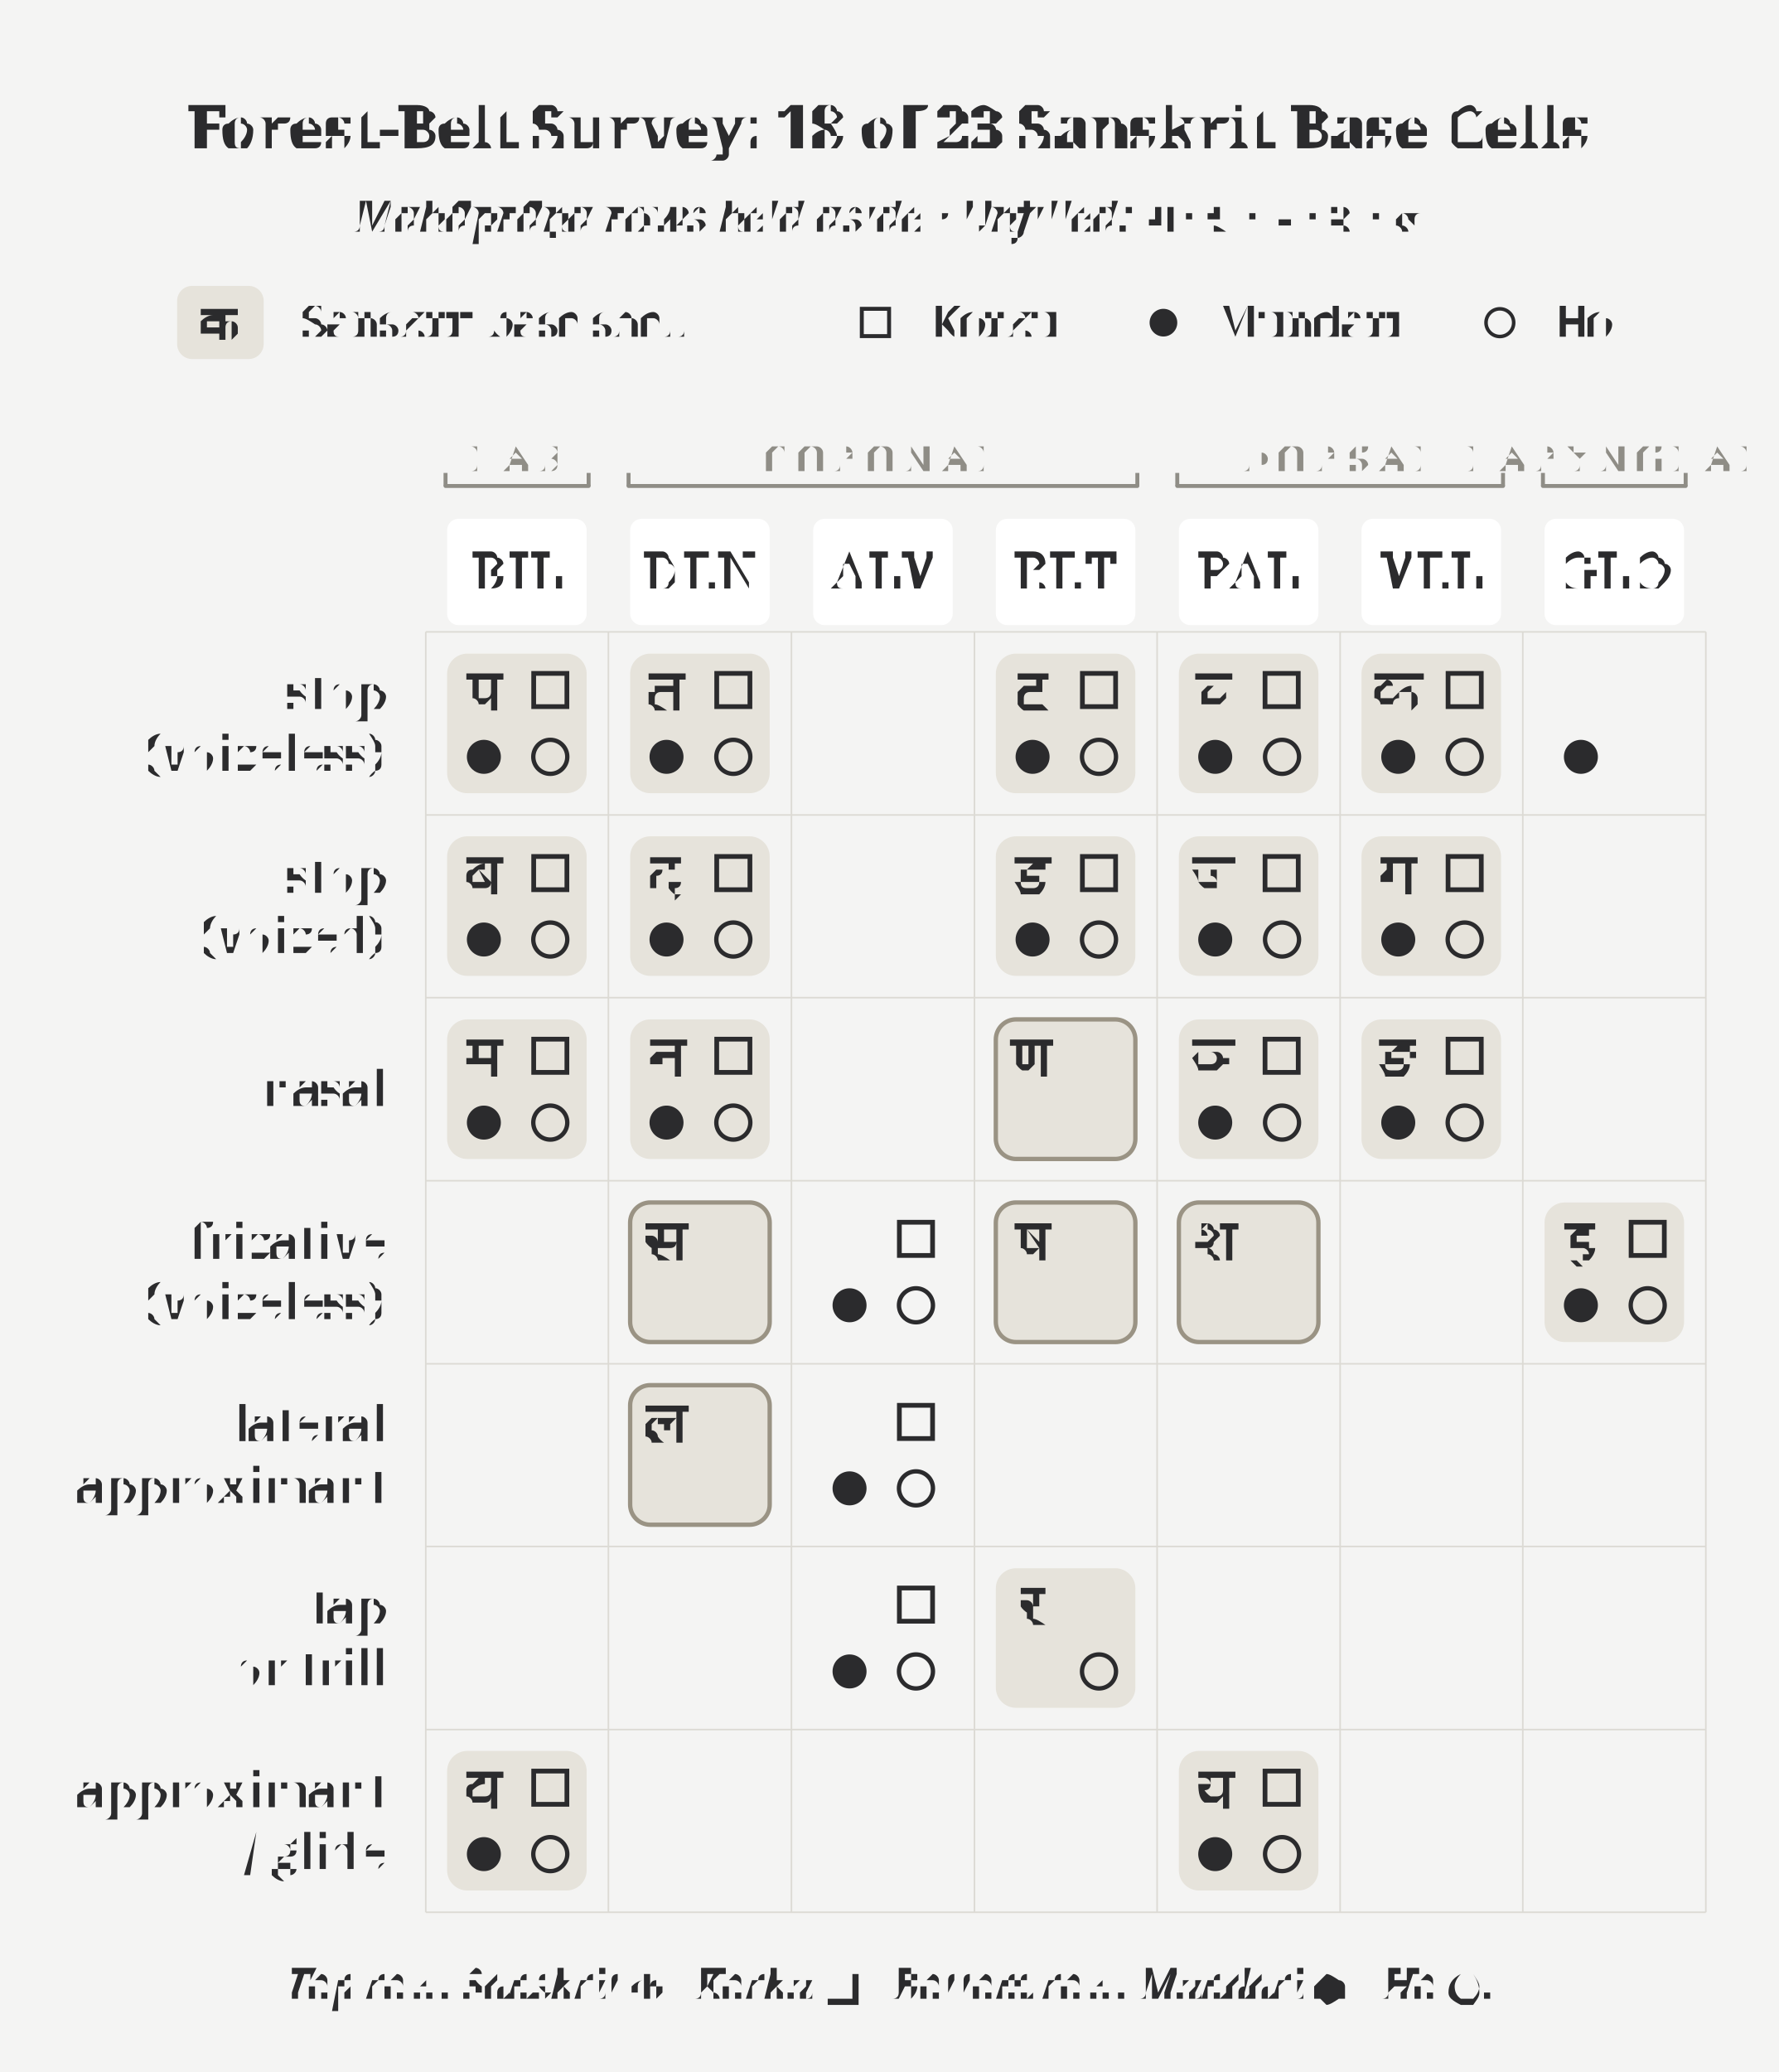
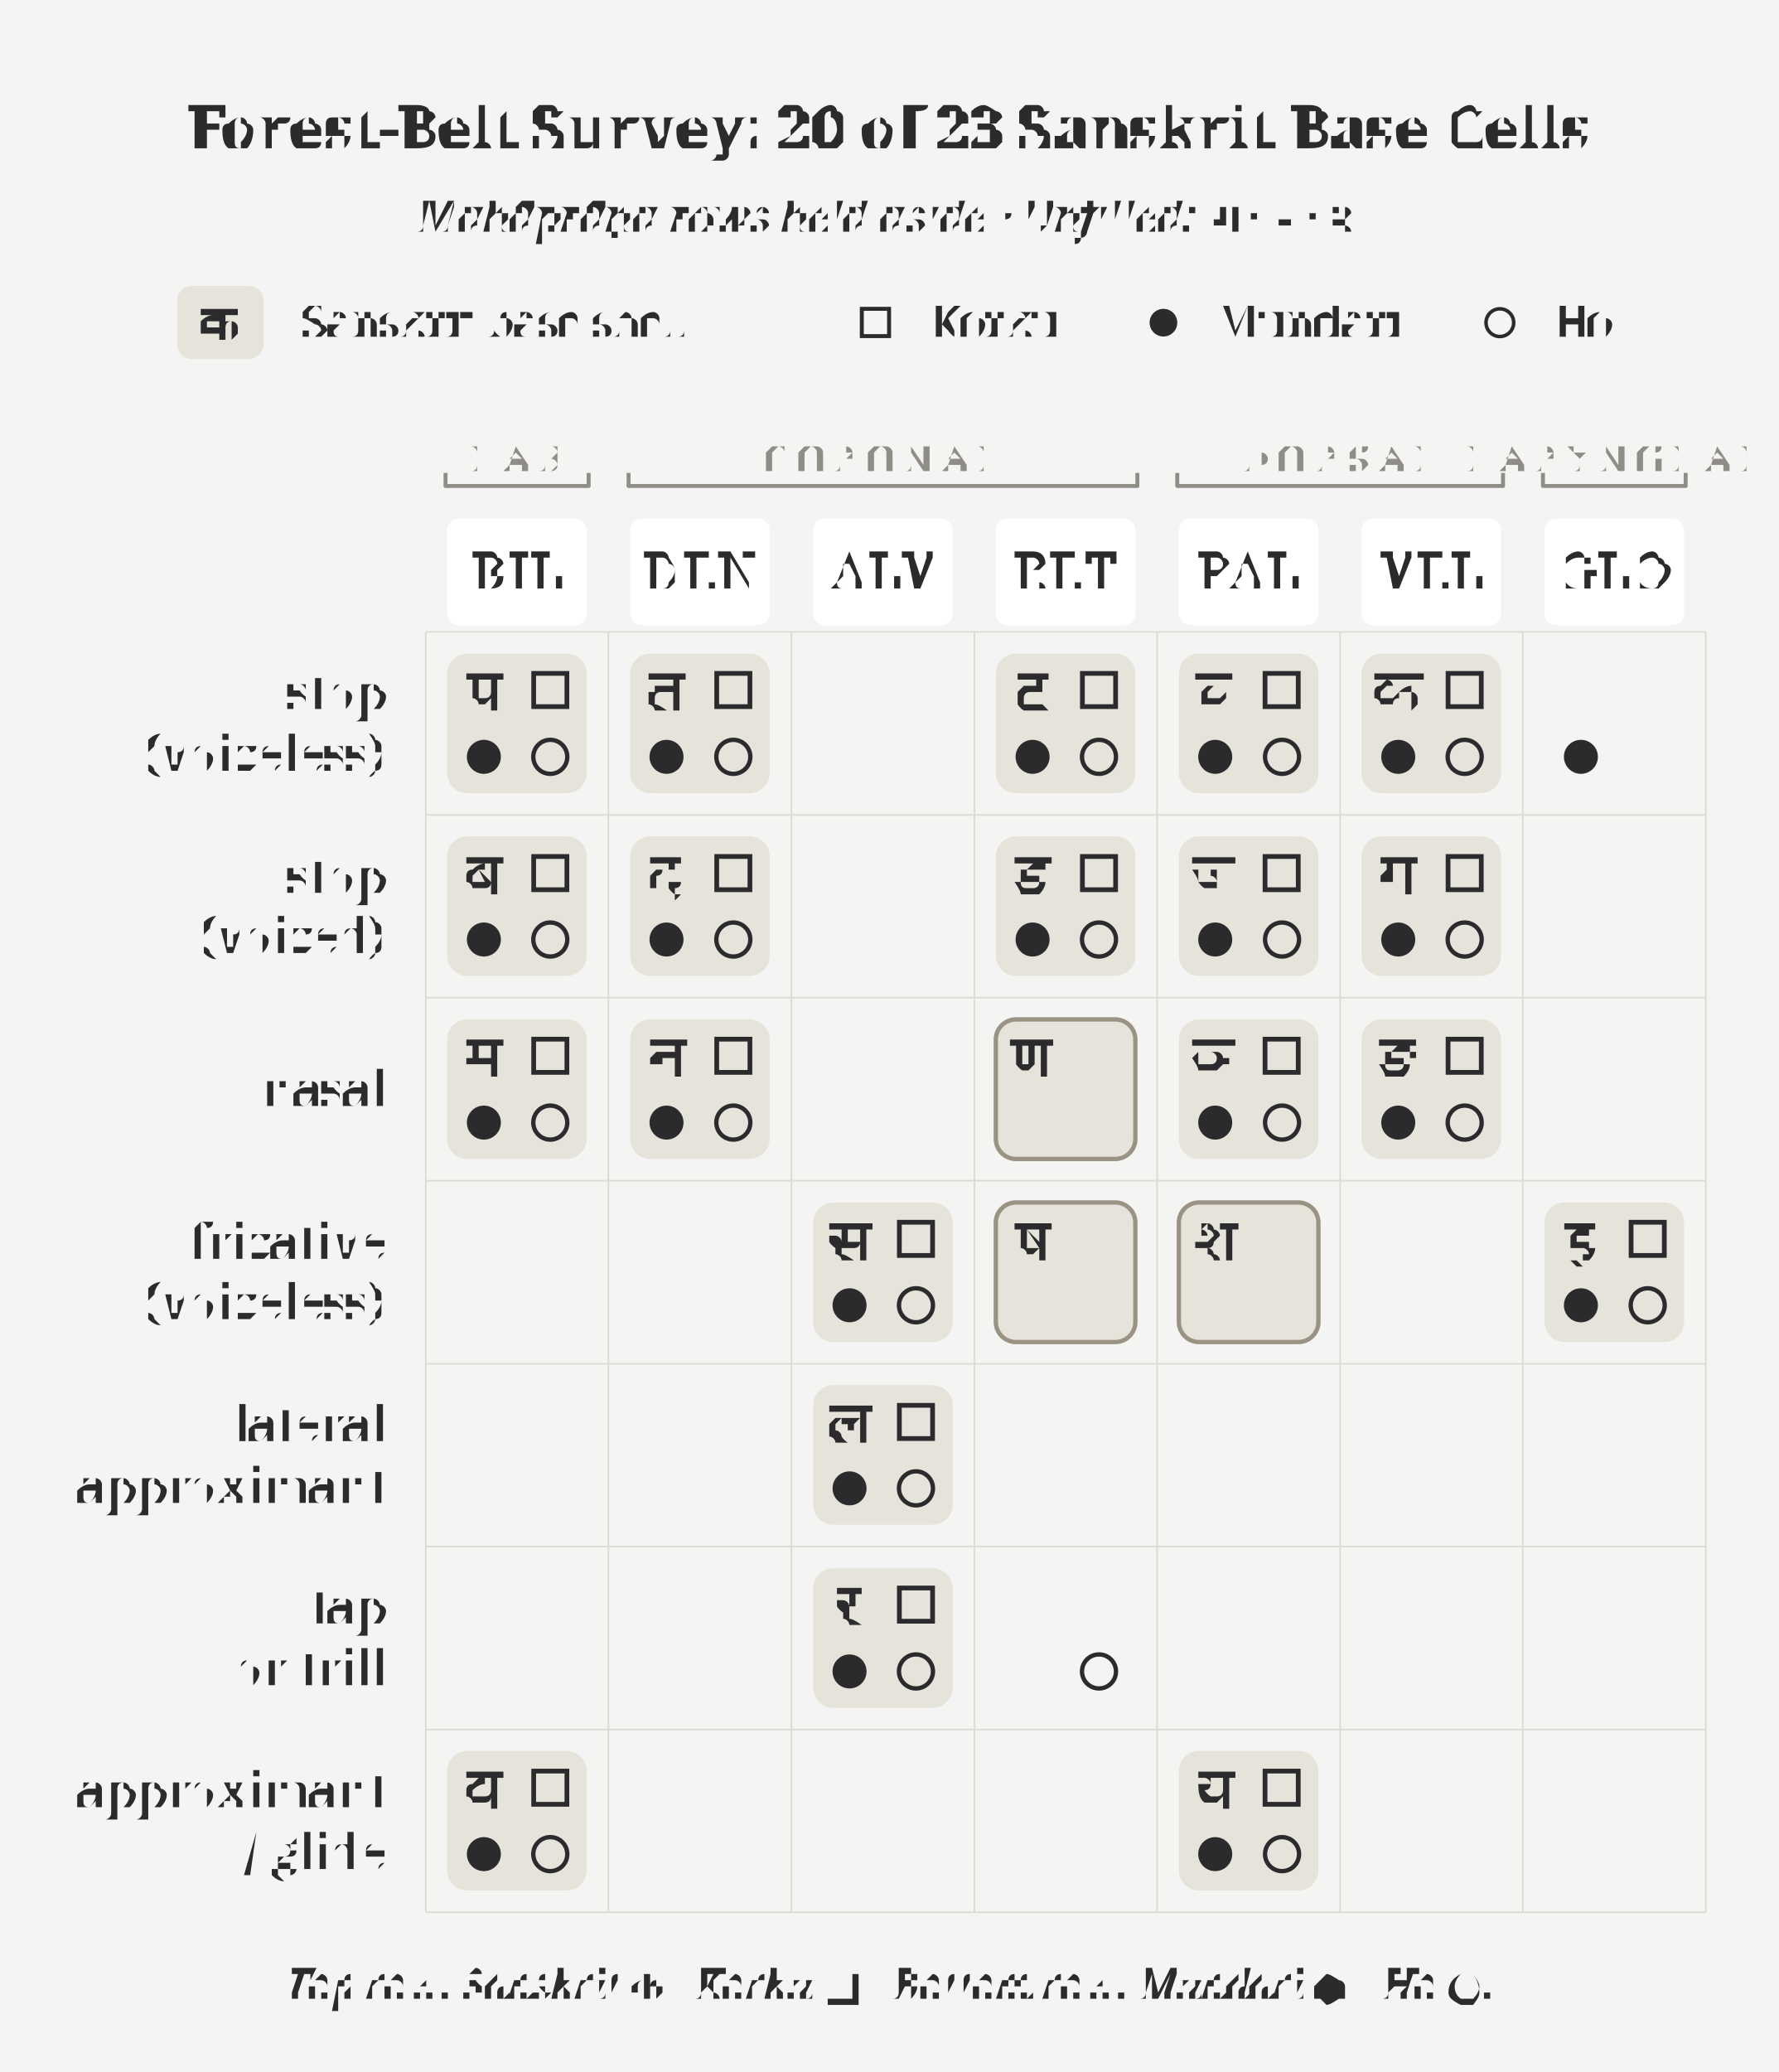
<svg xmlns="http://www.w3.org/2000/svg" width="4.5in" height="5.24in" viewBox="0 0 4.5 5.24">
  <rect x="0" y="0" width="4.5" height="5.24" fill="#f4f4f3" />
-   <text x="2.25" y="0.32" text-anchor="middle" dominant-baseline="middle" font-size="0.151" font-weight="700" fill="#2b2b2d" font-family="'Gentium Book Plus', Charter, 'Charis SIL', Georgia, serif">Forest-Belt Survey: 18 of 23 Sanskrit Base Cells</text>
-   <text x="2.25" y="0.547" text-anchor="middle" dominant-baseline="middle" font-size="0.111" font-style="italic" fill="#2b2b2d" font-family="'Gentium Book Plus', Charter, 'Charis SIL', Georgia, serif">Mahāprāṇa rows held aside · Unfilled: <tspan font-style="normal" font-family="'Adobe Devanagari', 'Noto Sans Devanagari', 'Mangal', 'Kohinoor Devanagari', serif">ण · स · ष · श · ल</tspan>
+   <text x="2.25" y="0.32" text-anchor="middle" dominant-baseline="middle" font-size="0.151" font-weight="700" fill="#2b2b2d" font-family="'Gentium Book Plus', Charter, 'Charis SIL', Georgia, serif">Forest-Belt Survey: 20 of 23 Sanskrit Base Cells</text>
+   <text x="2.25" y="0.547" text-anchor="middle" dominant-baseline="middle" font-size="0.111" font-style="italic" fill="#2b2b2d" font-family="'Gentium Book Plus', Charter, 'Charis SIL', Georgia, serif">Mahāprāṇa rows held aside · Unfilled: <tspan font-style="normal" font-family="'Adobe Devanagari', 'Noto Sans Devanagari', 'Mangal', 'Kohinoor Devanagari', serif">ण · ष · श</tspan>
  </text>
  <rect x="1.131" y="1.653" width="0.353" height="0.353" rx="0.051" fill="#e6e3db" stroke="none" />
  <rect x="1.131" y="2.115" width="0.353" height="0.353" rx="0.051" fill="#e6e3db" stroke="none" />
  <rect x="1.131" y="2.578" width="0.353" height="0.353" rx="0.051" fill="#e6e3db" stroke="none" />
  <rect x="1.131" y="4.428" width="0.353" height="0.353" rx="0.051" fill="#e6e3db" stroke="none" />
  <rect x="1.594" y="1.653" width="0.353" height="0.353" rx="0.051" fill="#e6e3db" stroke="none" />
  <rect x="1.594" y="2.115" width="0.353" height="0.353" rx="0.051" fill="#e6e3db" stroke="none" />
-   <rect x="1.594" y="3.041" width="0.353" height="0.353" rx="0.051" fill="#e6e3db" stroke="#9a9384" stroke-width="0.011" />
  <rect x="1.594" y="2.578" width="0.353" height="0.353" rx="0.051" fill="#e6e3db" stroke="none" />
-   <rect x="1.594" y="3.503" width="0.353" height="0.353" rx="0.051" fill="#e6e3db" stroke="#9a9384" stroke-width="0.011" />
+   <rect x="2.057" y="3.041" width="0.353" height="0.353" rx="0.051" fill="#e6e3db" stroke="none" />
+   <rect x="2.057" y="3.503" width="0.353" height="0.353" rx="0.051" fill="#e6e3db" stroke="none" />
+   <rect x="2.057" y="3.966" width="0.353" height="0.353" rx="0.051" fill="#e6e3db" stroke="none" />
  <rect x="2.519" y="1.653" width="0.353" height="0.353" rx="0.051" fill="#e6e3db" stroke="none" />
  <rect x="2.519" y="2.115" width="0.353" height="0.353" rx="0.051" fill="#e6e3db" stroke="none" />
  <rect x="2.519" y="3.041" width="0.353" height="0.353" rx="0.051" fill="#e6e3db" stroke="#9a9384" stroke-width="0.011" />
  <rect x="2.519" y="2.578" width="0.353" height="0.353" rx="0.051" fill="#e6e3db" stroke="#9a9384" stroke-width="0.011" />
-   <rect x="2.519" y="3.966" width="0.353" height="0.353" rx="0.051" fill="#e6e3db" stroke="none" />
  <rect x="2.982" y="1.653" width="0.353" height="0.353" rx="0.051" fill="#e6e3db" stroke="none" />
  <rect x="2.982" y="2.115" width="0.353" height="0.353" rx="0.051" fill="#e6e3db" stroke="none" />
  <rect x="2.982" y="3.041" width="0.353" height="0.353" rx="0.051" fill="#e6e3db" stroke="#9a9384" stroke-width="0.011" />
  <rect x="2.982" y="2.578" width="0.353" height="0.353" rx="0.051" fill="#e6e3db" stroke="none" />
  <rect x="2.982" y="4.428" width="0.353" height="0.353" rx="0.051" fill="#e6e3db" stroke="none" />
  <rect x="3.444" y="1.653" width="0.353" height="0.353" rx="0.051" fill="#e6e3db" stroke="none" />
  <rect x="3.444" y="2.115" width="0.353" height="0.353" rx="0.051" fill="#e6e3db" stroke="none" />
  <rect x="3.444" y="2.578" width="0.353" height="0.353" rx="0.051" fill="#e6e3db" stroke="none" />
  <rect x="3.907" y="3.041" width="0.353" height="0.353" rx="0.051" fill="#e6e3db" stroke="none" />
  <rect x="0.448" y="0.723" width="0.219" height="0.185" rx="0.038" fill="#e6e3db" stroke="none" />
  <text x="0.557" y="0.816" text-anchor="middle" dominant-baseline="middle" font-size="0.125" fill="#2b2b2d" font-family="'Adobe Devanagari', 'Noto Sans Devanagari', 'Mangal', 'Kohinoor Devanagari', serif">क</text>
  <text x="0.767" y="0.855" font-size="0.111" fill="#2b2b2d" font-family="'Gentium Book Plus', Charter, 'Charis SIL', Georgia, serif">Sanskrit base shell</text>
  <rect x="2.18" y="0.781" width="0.069" height="0.069" fill="none" stroke="#2b2b2d" stroke-width="0.01" />
  <text x="2.35" y="0.855" font-size="0.111" fill="#2b2b2d" font-family="'Gentium Book Plus', Charter, 'Charis SIL', Georgia, serif">Korku</text>
  <circle cx="2.943" cy="0.816" r="0.035" fill="#2b2b2d" />
  <text x="3.079" y="0.855" font-size="0.111" fill="#2b2b2d" font-family="'Gentium Book Plus', Charter, 'Charis SIL', Georgia, serif">Mundari</text>
  <circle cx="3.794" cy="0.816" r="0.035" fill="none" stroke="#2b2b2d" stroke-width="0.009" />
  <text x="3.93" y="0.855" font-size="0.111" fill="#2b2b2d" font-family="'Gentium Book Plus', Charter, 'Charis SIL', Georgia, serif">Ho</text>
  <path d="M 1.127 1.229 L 1.489 1.229" stroke="#8f8d86" stroke-width="0.01" stroke-linecap="round" />
  <path d="M 1.127 1.229 L 1.127 1.196" stroke="#8f8d86" stroke-width="0.01" />
  <path d="M 1.489 1.229 L 1.489 1.196" stroke="#8f8d86" stroke-width="0.01" />
  <text x="1.308" y="1.159" text-anchor="middle" dominant-baseline="middle" font-size="0.091" letter-spacing="0.025" fill="#8f8d86" font-family="'Gentium Book Plus', Charter, 'Charis SIL', Georgia, serif">LAB</text>
  <path d="M 1.59 1.229 L 2.877 1.229" stroke="#8f8d86" stroke-width="0.01" stroke-linecap="round" />
  <path d="M 1.59 1.229 L 1.59 1.196" stroke="#8f8d86" stroke-width="0.01" />
  <path d="M 2.877 1.229 L 2.877 1.196" stroke="#8f8d86" stroke-width="0.01" />
  <text x="2.233" y="1.159" text-anchor="middle" dominant-baseline="middle" font-size="0.091" letter-spacing="0.025" fill="#8f8d86" font-family="'Gentium Book Plus', Charter, 'Charis SIL', Georgia, serif">CORONAL</text>
  <path d="M 2.978 1.229 L 3.802 1.229" stroke="#8f8d86" stroke-width="0.01" stroke-linecap="round" />
  <path d="M 2.978 1.229 L 2.978 1.196" stroke="#8f8d86" stroke-width="0.01" />
  <path d="M 3.802 1.229 L 3.802 1.196" stroke="#8f8d86" stroke-width="0.01" />
  <text x="3.39" y="1.159" text-anchor="middle" dominant-baseline="middle" font-size="0.091" letter-spacing="0.025" fill="#8f8d86" font-family="'Gentium Book Plus', Charter, 'Charis SIL', Georgia, serif">DORSAL</text>
  <path d="M 3.903 1.229 L 4.264 1.229" stroke="#8f8d86" stroke-width="0.01" stroke-linecap="round" />
  <path d="M 3.903 1.229 L 3.903 1.196" stroke="#8f8d86" stroke-width="0.01" />
  <path d="M 4.264 1.229 L 4.264 1.196" stroke="#8f8d86" stroke-width="0.01" />
  <text x="4.084" y="1.159" text-anchor="middle" dominant-baseline="middle" font-size="0.091" letter-spacing="0.025" fill="#8f8d86" font-family="'Gentium Book Plus', Charter, 'Charis SIL', Georgia, serif">LARYNGEAL</text>
  <rect x="1.131" y="1.312" width="0.353" height="0.269" rx="0.029" fill="#ffffff" stroke="none" />
  <text x="1.308" y="1.447" text-anchor="middle" dominant-baseline="middle" font-size="0.125" letter-spacing="0.01" fill="#2b2b2d" font-family="'Gentium Book Plus', Charter, 'Charis SIL', Georgia, serif">BIL</text>
  <rect x="1.594" y="1.312" width="0.353" height="0.269" rx="0.029" fill="#ffffff" stroke="none" />
  <text x="1.771" y="1.447" text-anchor="middle" dominant-baseline="middle" font-size="0.125" letter-spacing="0.01" fill="#2b2b2d" font-family="'Gentium Book Plus', Charter, 'Charis SIL', Georgia, serif">DEN</text>
  <rect x="2.057" y="1.312" width="0.353" height="0.269" rx="0.029" fill="#ffffff" stroke="none" />
  <text x="2.233" y="1.447" text-anchor="middle" dominant-baseline="middle" font-size="0.125" letter-spacing="0.01" fill="#2b2b2d" font-family="'Gentium Book Plus', Charter, 'Charis SIL', Georgia, serif">ALV</text>
  <rect x="2.519" y="1.312" width="0.353" height="0.269" rx="0.029" fill="#ffffff" stroke="none" />
  <text x="2.696" y="1.447" text-anchor="middle" dominant-baseline="middle" font-size="0.125" letter-spacing="0.01" fill="#2b2b2d" font-family="'Gentium Book Plus', Charter, 'Charis SIL', Georgia, serif">RET</text>
  <rect x="2.982" y="1.312" width="0.353" height="0.269" rx="0.029" fill="#ffffff" stroke="none" />
  <text x="3.158" y="1.447" text-anchor="middle" dominant-baseline="middle" font-size="0.125" letter-spacing="0.01" fill="#2b2b2d" font-family="'Gentium Book Plus', Charter, 'Charis SIL', Georgia, serif">PAL</text>
  <rect x="3.444" y="1.312" width="0.353" height="0.269" rx="0.029" fill="#ffffff" stroke="none" />
  <text x="3.621" y="1.447" text-anchor="middle" dominant-baseline="middle" font-size="0.125" letter-spacing="0.01" fill="#2b2b2d" font-family="'Gentium Book Plus', Charter, 'Charis SIL', Georgia, serif">VEL</text>
  <rect x="3.907" y="1.312" width="0.353" height="0.269" rx="0.029" fill="#ffffff" stroke="none" />
  <text x="4.084" y="1.447" text-anchor="middle" dominant-baseline="middle" font-size="0.125" letter-spacing="0.01" fill="#2b2b2d" font-family="'Gentium Book Plus', Charter, 'Charis SIL', Georgia, serif">GLO</text>
  <line x1="1.077" y1="1.598" x2="1.077" y2="4.836" stroke="#dcdad4" stroke-width="0.004" />
  <line x1="1.539" y1="1.598" x2="1.539" y2="4.836" stroke="#dcdad4" stroke-width="0.004" />
  <line x1="2.002" y1="1.598" x2="2.002" y2="4.836" stroke="#dcdad4" stroke-width="0.004" />
  <line x1="2.465" y1="1.598" x2="2.465" y2="4.836" stroke="#dcdad4" stroke-width="0.004" />
  <line x1="2.927" y1="1.598" x2="2.927" y2="4.836" stroke="#dcdad4" stroke-width="0.004" />
  <line x1="3.39" y1="1.598" x2="3.39" y2="4.836" stroke="#dcdad4" stroke-width="0.004" />
  <line x1="3.852" y1="1.598" x2="3.852" y2="4.836" stroke="#dcdad4" stroke-width="0.004" />
  <line x1="4.315" y1="1.598" x2="4.315" y2="4.836" stroke="#dcdad4" stroke-width="0.004" />
  <line x1="1.077" y1="1.598" x2="4.315" y2="1.598" stroke="#dcdad4" stroke-width="0.004" />
  <line x1="1.077" y1="2.061" x2="4.315" y2="2.061" stroke="#dcdad4" stroke-width="0.004" />
  <line x1="1.077" y1="2.523" x2="4.315" y2="2.523" stroke="#dcdad4" stroke-width="0.004" />
  <line x1="1.077" y1="2.986" x2="4.315" y2="2.986" stroke="#dcdad4" stroke-width="0.004" />
  <line x1="1.077" y1="3.449" x2="4.315" y2="3.449" stroke="#dcdad4" stroke-width="0.004" />
  <line x1="1.077" y1="3.911" x2="4.315" y2="3.911" stroke="#dcdad4" stroke-width="0.004" />
  <line x1="1.077" y1="4.374" x2="4.315" y2="4.374" stroke="#dcdad4" stroke-width="0.004" />
  <line x1="1.077" y1="4.836" x2="4.315" y2="4.836" stroke="#dcdad4" stroke-width="0.004" />
  <text x="0.976" y="1.752" text-anchor="end" dominant-baseline="middle" font-size="0.125" fill="#2b2b2d" font-family="'Gentium Book Plus', Charter, 'Charis SIL', Georgia, serif">stop</text>
  <text x="0.976" y="1.907" text-anchor="end" dominant-baseline="middle" font-size="0.125" fill="#2b2b2d" font-family="'Gentium Book Plus', Charter, 'Charis SIL', Georgia, serif">(voiceless)</text>
  <text x="0.976" y="2.215" text-anchor="end" dominant-baseline="middle" font-size="0.125" fill="#2b2b2d" font-family="'Gentium Book Plus', Charter, 'Charis SIL', Georgia, serif">stop</text>
  <text x="0.976" y="2.369" text-anchor="end" dominant-baseline="middle" font-size="0.125" fill="#2b2b2d" font-family="'Gentium Book Plus', Charter, 'Charis SIL', Georgia, serif">(voiced)</text>
  <text x="0.976" y="2.755" text-anchor="end" dominant-baseline="middle" font-size="0.125" fill="#2b2b2d" font-family="'Gentium Book Plus', Charter, 'Charis SIL', Georgia, serif">nasal</text>
  <text x="0.976" y="3.14" text-anchor="end" dominant-baseline="middle" font-size="0.125" fill="#2b2b2d" font-family="'Gentium Book Plus', Charter, 'Charis SIL', Georgia, serif">fricative</text>
  <text x="0.976" y="3.295" text-anchor="end" dominant-baseline="middle" font-size="0.125" fill="#2b2b2d" font-family="'Gentium Book Plus', Charter, 'Charis SIL', Georgia, serif">(voiceless)</text>
  <text x="0.976" y="3.603" text-anchor="end" dominant-baseline="middle" font-size="0.125" fill="#2b2b2d" font-family="'Gentium Book Plus', Charter, 'Charis SIL', Georgia, serif">lateral</text>
  <text x="0.976" y="3.757" text-anchor="end" dominant-baseline="middle" font-size="0.125" fill="#2b2b2d" font-family="'Gentium Book Plus', Charter, 'Charis SIL', Georgia, serif">approximant</text>
  <text x="0.976" y="4.065" text-anchor="end" dominant-baseline="middle" font-size="0.125" fill="#2b2b2d" font-family="'Gentium Book Plus', Charter, 'Charis SIL', Georgia, serif">tap</text>
  <text x="0.976" y="4.22" text-anchor="end" dominant-baseline="middle" font-size="0.125" fill="#2b2b2d" font-family="'Gentium Book Plus', Charter, 'Charis SIL', Georgia, serif">or trill</text>
  <text x="0.976" y="4.528" text-anchor="end" dominant-baseline="middle" font-size="0.125" fill="#2b2b2d" font-family="'Gentium Book Plus', Charter, 'Charis SIL', Georgia, serif">approximant</text>
  <text x="0.976" y="4.683" text-anchor="end" dominant-baseline="middle" font-size="0.125" fill="#2b2b2d" font-family="'Gentium Book Plus', Charter, 'Charis SIL', Georgia, serif">/ glide</text>
  <circle cx="1.224" cy="1.914" r="0.043" fill="#2b2b2d" />
  <circle cx="1.224" cy="2.376" r="0.043" fill="#2b2b2d" />
  <circle cx="1.224" cy="2.839" r="0.043" fill="#2b2b2d" />
  <circle cx="1.224" cy="4.689" r="0.043" fill="#2b2b2d" />
  <circle cx="1.686" cy="1.914" r="0.043" fill="#2b2b2d" />
  <circle cx="1.686" cy="2.376" r="0.043" fill="#2b2b2d" />
  <circle cx="1.686" cy="2.839" r="0.043" fill="#2b2b2d" />
  <circle cx="2.149" cy="3.301" r="0.043" fill="#2b2b2d" />
  <circle cx="2.149" cy="3.764" r="0.043" fill="#2b2b2d" />
  <circle cx="2.149" cy="4.227" r="0.043" fill="#2b2b2d" />
  <circle cx="2.612" cy="1.914" r="0.043" fill="#2b2b2d" />
  <circle cx="2.612" cy="2.376" r="0.043" fill="#2b2b2d" />
  <circle cx="3.074" cy="1.914" r="0.043" fill="#2b2b2d" />
  <circle cx="3.074" cy="2.376" r="0.043" fill="#2b2b2d" />
  <circle cx="3.074" cy="2.839" r="0.043" fill="#2b2b2d" />
  <circle cx="3.074" cy="4.689" r="0.043" fill="#2b2b2d" />
  <circle cx="3.537" cy="1.914" r="0.043" fill="#2b2b2d" />
  <circle cx="3.537" cy="2.376" r="0.043" fill="#2b2b2d" />
  <circle cx="3.537" cy="2.839" r="0.043" fill="#2b2b2d" />
  <circle cx="3.999" cy="1.914" r="0.043" fill="#2b2b2d" />
  <circle cx="3.999" cy="3.301" r="0.043" fill="#2b2b2d" />
  <circle cx="1.392" cy="1.914" r="0.043" fill="none" stroke="#2b2b2d" stroke-width="0.011" />
  <circle cx="1.392" cy="2.376" r="0.043" fill="none" stroke="#2b2b2d" stroke-width="0.011" />
  <circle cx="1.392" cy="2.839" r="0.043" fill="none" stroke="#2b2b2d" stroke-width="0.011" />
  <circle cx="1.392" cy="4.689" r="0.043" fill="none" stroke="#2b2b2d" stroke-width="0.011" />
  <circle cx="1.855" cy="1.914" r="0.043" fill="none" stroke="#2b2b2d" stroke-width="0.011" />
  <circle cx="1.855" cy="2.376" r="0.043" fill="none" stroke="#2b2b2d" stroke-width="0.011" />
  <circle cx="1.855" cy="2.839" r="0.043" fill="none" stroke="#2b2b2d" stroke-width="0.011" />
  <circle cx="2.317" cy="3.301" r="0.043" fill="none" stroke="#2b2b2d" stroke-width="0.011" />
  <circle cx="2.317" cy="3.764" r="0.043" fill="none" stroke="#2b2b2d" stroke-width="0.011" />
  <circle cx="2.317" cy="4.227" r="0.043" fill="none" stroke="#2b2b2d" stroke-width="0.011" />
  <circle cx="2.78" cy="1.914" r="0.043" fill="none" stroke="#2b2b2d" stroke-width="0.011" />
  <circle cx="2.78" cy="2.376" r="0.043" fill="none" stroke="#2b2b2d" stroke-width="0.011" />
  <circle cx="2.78" cy="4.227" r="0.043" fill="none" stroke="#2b2b2d" stroke-width="0.011" />
  <circle cx="3.243" cy="1.914" r="0.043" fill="none" stroke="#2b2b2d" stroke-width="0.011" />
  <circle cx="3.243" cy="2.376" r="0.043" fill="none" stroke="#2b2b2d" stroke-width="0.011" />
  <circle cx="3.243" cy="2.839" r="0.043" fill="none" stroke="#2b2b2d" stroke-width="0.011" />
  <circle cx="3.243" cy="4.689" r="0.043" fill="none" stroke="#2b2b2d" stroke-width="0.011" />
  <circle cx="3.705" cy="1.914" r="0.043" fill="none" stroke="#2b2b2d" stroke-width="0.011" />
  <circle cx="3.705" cy="2.376" r="0.043" fill="none" stroke="#2b2b2d" stroke-width="0.011" />
  <circle cx="3.705" cy="2.839" r="0.043" fill="none" stroke="#2b2b2d" stroke-width="0.011" />
  <circle cx="4.168" cy="3.301" r="0.043" fill="none" stroke="#2b2b2d" stroke-width="0.011" />
  <rect x="1.35" y="1.703" width="0.084" height="0.084" fill="none" stroke="#2b2b2d" stroke-width="0.012" />
  <rect x="1.35" y="2.166" width="0.084" height="0.084" fill="none" stroke="#2b2b2d" stroke-width="0.012" />
  <rect x="1.35" y="2.628" width="0.084" height="0.084" fill="none" stroke="#2b2b2d" stroke-width="0.012" />
  <rect x="1.35" y="4.479" width="0.084" height="0.084" fill="none" stroke="#2b2b2d" stroke-width="0.012" />
  <rect x="1.813" y="1.703" width="0.084" height="0.084" fill="none" stroke="#2b2b2d" stroke-width="0.012" />
  <rect x="1.813" y="2.166" width="0.084" height="0.084" fill="none" stroke="#2b2b2d" stroke-width="0.012" />
  <rect x="1.813" y="2.628" width="0.084" height="0.084" fill="none" stroke="#2b2b2d" stroke-width="0.012" />
  <rect x="2.275" y="3.091" width="0.084" height="0.084" fill="none" stroke="#2b2b2d" stroke-width="0.012" />
  <rect x="2.275" y="3.554" width="0.084" height="0.084" fill="none" stroke="#2b2b2d" stroke-width="0.012" />
  <rect x="2.275" y="4.016" width="0.084" height="0.084" fill="none" stroke="#2b2b2d" stroke-width="0.012" />
  <rect x="2.738" y="1.703" width="0.084" height="0.084" fill="none" stroke="#2b2b2d" stroke-width="0.012" />
  <rect x="2.738" y="2.166" width="0.084" height="0.084" fill="none" stroke="#2b2b2d" stroke-width="0.012" />
  <rect x="3.2" y="1.703" width="0.084" height="0.084" fill="none" stroke="#2b2b2d" stroke-width="0.012" />
  <rect x="3.2" y="2.166" width="0.084" height="0.084" fill="none" stroke="#2b2b2d" stroke-width="0.012" />
  <rect x="3.2" y="2.628" width="0.084" height="0.084" fill="none" stroke="#2b2b2d" stroke-width="0.012" />
  <rect x="3.2" y="4.479" width="0.084" height="0.084" fill="none" stroke="#2b2b2d" stroke-width="0.012" />
  <rect x="3.663" y="1.703" width="0.084" height="0.084" fill="none" stroke="#2b2b2d" stroke-width="0.012" />
  <rect x="3.663" y="2.166" width="0.084" height="0.084" fill="none" stroke="#2b2b2d" stroke-width="0.012" />
  <rect x="3.663" y="2.628" width="0.084" height="0.084" fill="none" stroke="#2b2b2d" stroke-width="0.012" />
  <rect x="4.126" y="3.091" width="0.084" height="0.084" fill="none" stroke="#2b2b2d" stroke-width="0.012" />
  <text x="1.224" y="1.745" text-anchor="middle" dominant-baseline="middle" font-size="0.153" fill="#2b2b2d" font-family="'Adobe Devanagari', 'Noto Sans Devanagari', 'Mangal', 'Kohinoor Devanagari', serif">प</text>
  <text x="1.224" y="2.208" text-anchor="middle" dominant-baseline="middle" font-size="0.153" fill="#2b2b2d" font-family="'Adobe Devanagari', 'Noto Sans Devanagari', 'Mangal', 'Kohinoor Devanagari', serif">ब</text>
  <text x="1.224" y="2.671" text-anchor="middle" dominant-baseline="middle" font-size="0.153" fill="#2b2b2d" font-family="'Adobe Devanagari', 'Noto Sans Devanagari', 'Mangal', 'Kohinoor Devanagari', serif">म</text>
  <text x="1.224" y="4.521" text-anchor="middle" dominant-baseline="middle" font-size="0.153" fill="#2b2b2d" font-family="'Adobe Devanagari', 'Noto Sans Devanagari', 'Mangal', 'Kohinoor Devanagari', serif">व</text>
  <text x="1.686" y="1.745" text-anchor="middle" dominant-baseline="middle" font-size="0.153" fill="#2b2b2d" font-family="'Adobe Devanagari', 'Noto Sans Devanagari', 'Mangal', 'Kohinoor Devanagari', serif">त</text>
  <text x="1.686" y="2.208" text-anchor="middle" dominant-baseline="middle" font-size="0.153" fill="#2b2b2d" font-family="'Adobe Devanagari', 'Noto Sans Devanagari', 'Mangal', 'Kohinoor Devanagari', serif">द</text>
-   <text x="1.686" y="3.133" text-anchor="middle" dominant-baseline="middle" font-size="0.153" fill="#2b2b2d" font-family="'Adobe Devanagari', 'Noto Sans Devanagari', 'Mangal', 'Kohinoor Devanagari', serif">स</text>
  <text x="1.686" y="2.671" text-anchor="middle" dominant-baseline="middle" font-size="0.153" fill="#2b2b2d" font-family="'Adobe Devanagari', 'Noto Sans Devanagari', 'Mangal', 'Kohinoor Devanagari', serif">न</text>
-   <text x="1.686" y="3.596" text-anchor="middle" dominant-baseline="middle" font-size="0.153" fill="#2b2b2d" font-family="'Adobe Devanagari', 'Noto Sans Devanagari', 'Mangal', 'Kohinoor Devanagari', serif">ल</text>
+   <text x="2.149" y="3.133" text-anchor="middle" dominant-baseline="middle" font-size="0.153" fill="#2b2b2d" font-family="'Adobe Devanagari', 'Noto Sans Devanagari', 'Mangal', 'Kohinoor Devanagari', serif">स</text>
+   <text x="2.149" y="3.596" text-anchor="middle" dominant-baseline="middle" font-size="0.153" fill="#2b2b2d" font-family="'Adobe Devanagari', 'Noto Sans Devanagari', 'Mangal', 'Kohinoor Devanagari', serif">ल</text>
+   <text x="2.149" y="4.058" text-anchor="middle" dominant-baseline="middle" font-size="0.153" fill="#2b2b2d" font-family="'Adobe Devanagari', 'Noto Sans Devanagari', 'Mangal', 'Kohinoor Devanagari', serif">र</text>
  <text x="2.612" y="1.745" text-anchor="middle" dominant-baseline="middle" font-size="0.153" fill="#2b2b2d" font-family="'Adobe Devanagari', 'Noto Sans Devanagari', 'Mangal', 'Kohinoor Devanagari', serif">ट</text>
  <text x="2.612" y="2.208" text-anchor="middle" dominant-baseline="middle" font-size="0.153" fill="#2b2b2d" font-family="'Adobe Devanagari', 'Noto Sans Devanagari', 'Mangal', 'Kohinoor Devanagari', serif">ड</text>
  <text x="2.612" y="3.133" text-anchor="middle" dominant-baseline="middle" font-size="0.153" fill="#2b2b2d" font-family="'Adobe Devanagari', 'Noto Sans Devanagari', 'Mangal', 'Kohinoor Devanagari', serif">ष</text>
  <text x="2.612" y="2.671" text-anchor="middle" dominant-baseline="middle" font-size="0.153" fill="#2b2b2d" font-family="'Adobe Devanagari', 'Noto Sans Devanagari', 'Mangal', 'Kohinoor Devanagari', serif">ण</text>
-   <text x="2.612" y="4.058" text-anchor="middle" dominant-baseline="middle" font-size="0.153" fill="#2b2b2d" font-family="'Adobe Devanagari', 'Noto Sans Devanagari', 'Mangal', 'Kohinoor Devanagari', serif">र</text>
  <text x="3.074" y="1.745" text-anchor="middle" dominant-baseline="middle" font-size="0.153" fill="#2b2b2d" font-family="'Adobe Devanagari', 'Noto Sans Devanagari', 'Mangal', 'Kohinoor Devanagari', serif">च</text>
  <text x="3.074" y="2.208" text-anchor="middle" dominant-baseline="middle" font-size="0.153" fill="#2b2b2d" font-family="'Adobe Devanagari', 'Noto Sans Devanagari', 'Mangal', 'Kohinoor Devanagari', serif">ज</text>
  <text x="3.074" y="3.133" text-anchor="middle" dominant-baseline="middle" font-size="0.153" fill="#2b2b2d" font-family="'Adobe Devanagari', 'Noto Sans Devanagari', 'Mangal', 'Kohinoor Devanagari', serif">श</text>
  <text x="3.074" y="2.671" text-anchor="middle" dominant-baseline="middle" font-size="0.153" fill="#2b2b2d" font-family="'Adobe Devanagari', 'Noto Sans Devanagari', 'Mangal', 'Kohinoor Devanagari', serif">ञ</text>
  <text x="3.074" y="4.521" text-anchor="middle" dominant-baseline="middle" font-size="0.153" fill="#2b2b2d" font-family="'Adobe Devanagari', 'Noto Sans Devanagari', 'Mangal', 'Kohinoor Devanagari', serif">य</text>
  <text x="3.537" y="1.745" text-anchor="middle" dominant-baseline="middle" font-size="0.153" fill="#2b2b2d" font-family="'Adobe Devanagari', 'Noto Sans Devanagari', 'Mangal', 'Kohinoor Devanagari', serif">क</text>
  <text x="3.537" y="2.208" text-anchor="middle" dominant-baseline="middle" font-size="0.153" fill="#2b2b2d" font-family="'Adobe Devanagari', 'Noto Sans Devanagari', 'Mangal', 'Kohinoor Devanagari', serif">ग</text>
  <text x="3.537" y="2.671" text-anchor="middle" dominant-baseline="middle" font-size="0.153" fill="#2b2b2d" font-family="'Adobe Devanagari', 'Noto Sans Devanagari', 'Mangal', 'Kohinoor Devanagari', serif">ङ</text>
  <text x="3.999" y="3.133" text-anchor="middle" dominant-baseline="middle" font-size="0.153" fill="#2b2b2d" font-family="'Adobe Devanagari', 'Noto Sans Devanagari', 'Mangal', 'Kohinoor Devanagari', serif">ह</text>
  <text x="2.25" y="5.055" text-anchor="middle" font-size="0.103" font-style="italic" fill="#2b2b2d" font-family="'Gentium Book Plus', Charter, 'Charis SIL', Georgia, serif">Top row: Sanskrit <tspan font-style="normal" font-family="'Adobe Devanagari', 'Noto Sans Devanagari', 'Mangal', 'Kohinoor Devanagari', serif">क</tspan> · Korku □  ·  Bottom row: Mundari ● · Ho ○.</text>
</svg>
